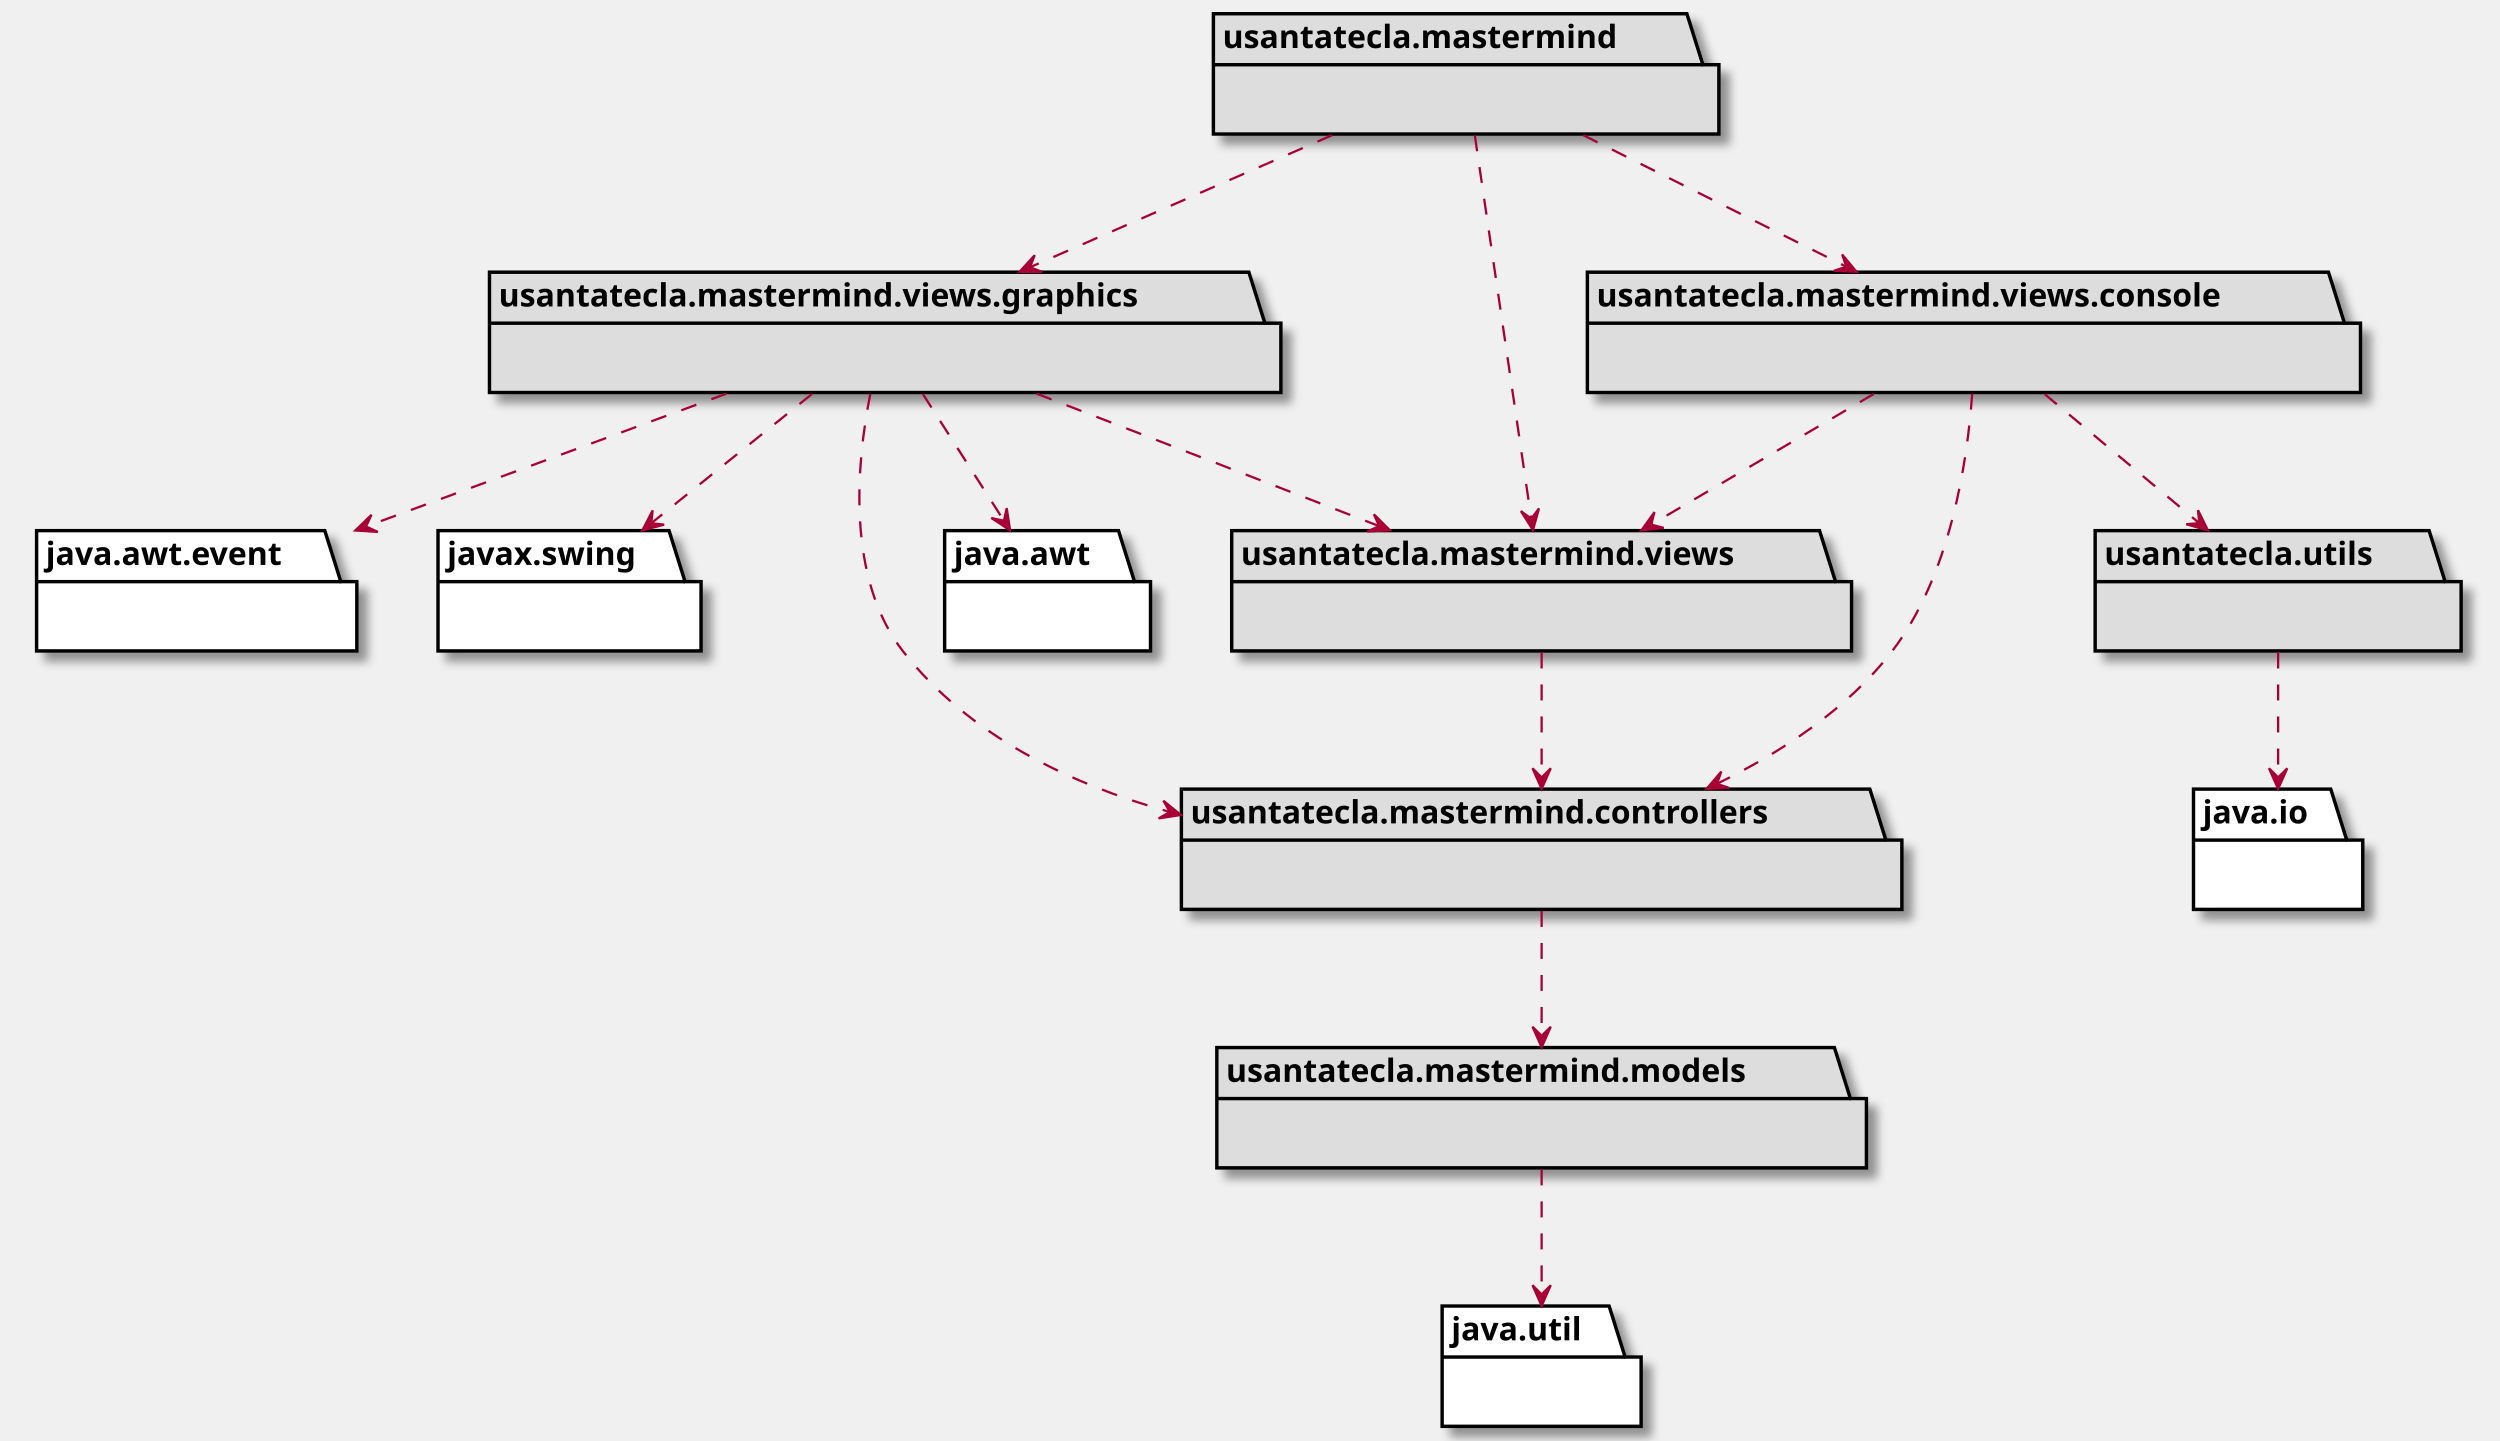
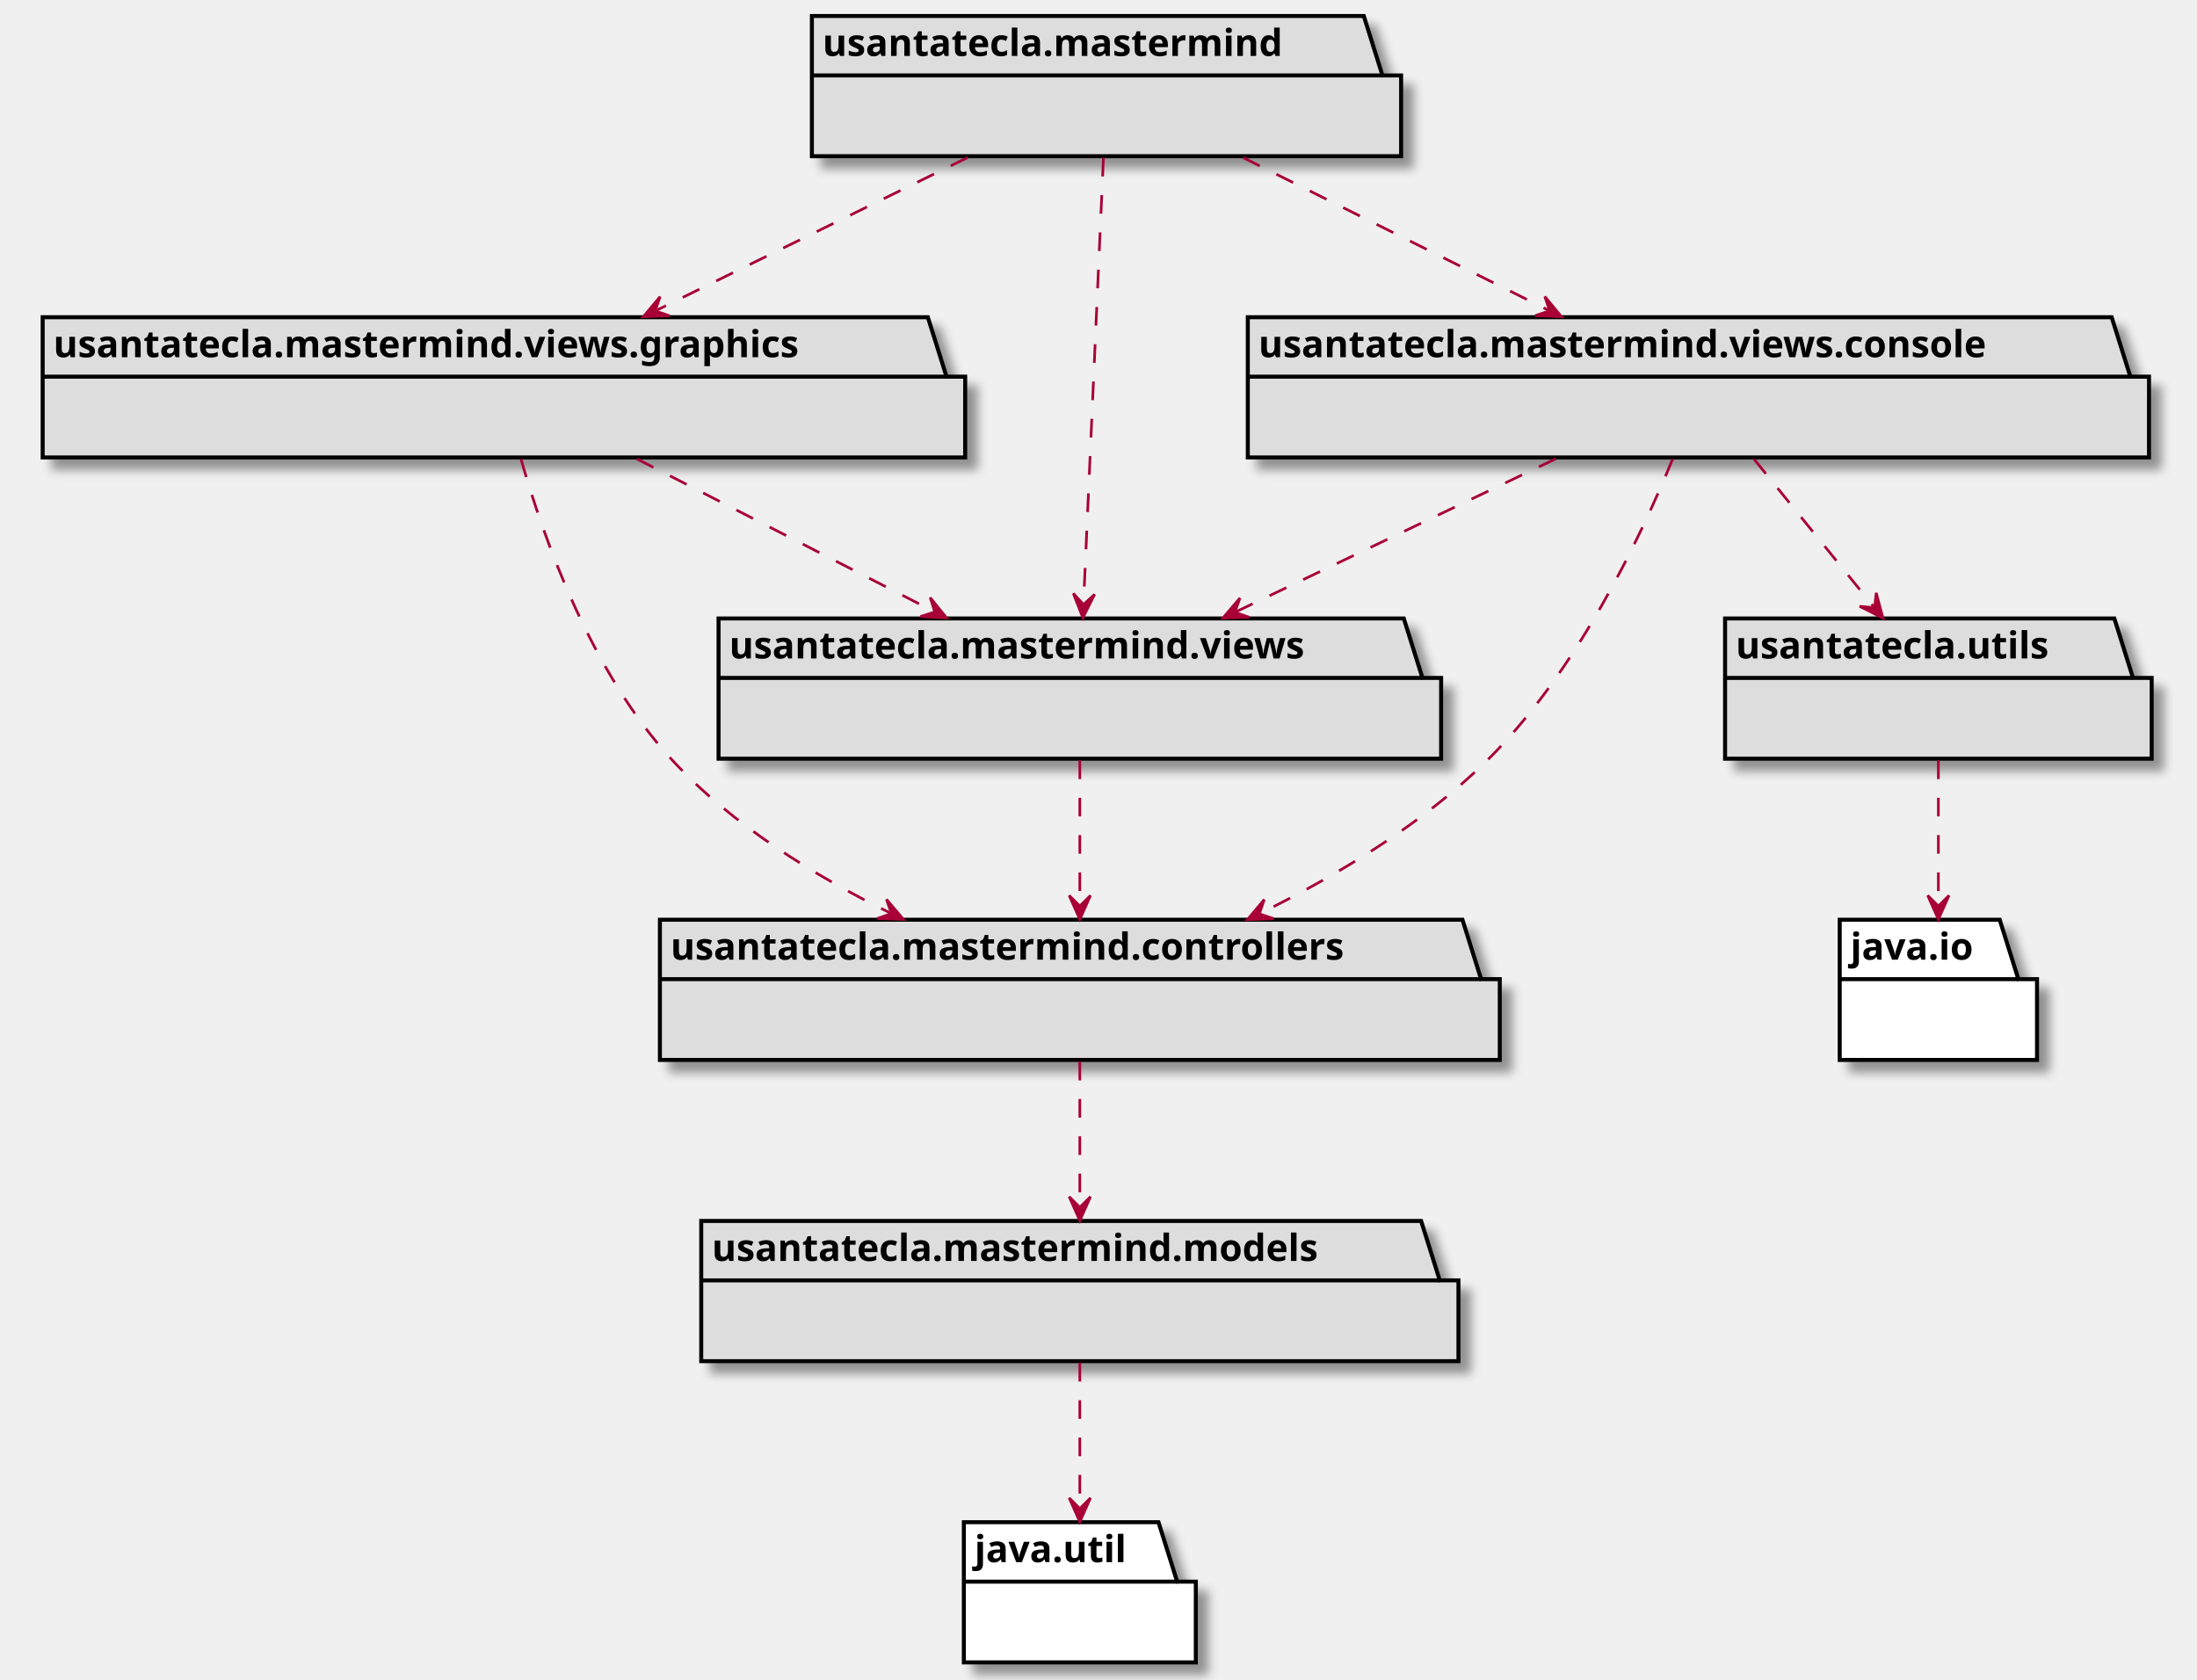
- <svg xmlns="http://www.w3.org/2000/svg" contentScriptType="application/ecmascript" contentStyleType="text/css" height="630px" preserveAspectRatio="none" style="width:1093px;height:630px;" version="1.1" viewBox="0 0 1093 630" width="1093px" zoomAndPan="magnify">
+ <svg xmlns="http://www.w3.org/2000/svg" contentScriptType="application/ecmascript" contentStyleType="text/css" height="630px" preserveAspectRatio="none" style="width:824px;height:630px;" version="1.1" viewBox="0 0 824 630" width="824px" zoomAndPan="magnify">
  <defs>
-     <filter height="300%" id="f4ttysu4wnqw6" width="300%" x="-1" y="-1">
+     <filter height="300%" id="fc3dl985u2cca" width="300%" x="-1" y="-1">
      <feGaussianBlur result="blurOut" stdDeviation="2.0" />
      <feColorMatrix in="blurOut" result="blurOut2" type="matrix" values="0 0 0 0 0 0 0 0 0 0 0 0 0 0 0 0 0 0 .4 0" />
      <feOffset dx="4.0" dy="4.0" in="blurOut2" result="blurOut3" />
      <feBlend in="SourceGraphic" in2="blurOut3" mode="normal" />
    </filter>
  </defs>
  <g>
-     <polygon fill="#DDDDDD" filter="url(#f4ttysu4wnqw6)" points="530.5,6,737.5,6,744.5,28.297,751.5,28.297,751.5,58.594,530.5,58.594,530.5,6" style="stroke:#000000;stroke-width:1.5;" />
-     <line style="stroke:#000000;stroke-width:1.5;" x1="530.5" x2="744.5" y1="28.297" y2="28.297" />
-     <text fill="#000000" font-family="sans-serif" font-size="14" font-weight="bold" lengthAdjust="spacingAndGlyphs" textLength="201" x="534.5" y="20.995">usantatecla.mastermind</text>
-     <polygon fill="#DDDDDD" filter="url(#f4ttysu4wnqw6)" points="532,458,802,458,809,480.297,816,480.297,816,510.594,532,510.594,532,458" style="stroke:#000000;stroke-width:1.5;" />
-     <line style="stroke:#000000;stroke-width:1.5;" x1="532" x2="809" y1="480.297" y2="480.297" />
-     <text fill="#000000" font-family="sans-serif" font-size="14" font-weight="bold" lengthAdjust="spacingAndGlyphs" textLength="264" x="536" y="472.995">usantatecla.mastermind.models</text>
-     <polygon fill="#FFFFFF" filter="url(#f4ttysu4wnqw6)" points="630.5,571,703.5,571,710.5,593.297,717.5,593.297,717.5,623.594,630.5,623.594,630.5,571" style="stroke:#000000;stroke-width:1.5;" />
-     <line style="stroke:#000000;stroke-width:1.5;" x1="630.5" x2="710.5" y1="593.297" y2="593.297" />
-     <text fill="#000000" font-family="sans-serif" font-size="14" font-weight="bold" lengthAdjust="spacingAndGlyphs" textLength="67" x="634.5" y="585.995">java.util</text>
-     <polygon fill="#DDDDDD" filter="url(#f4ttysu4wnqw6)" points="916,232,1062,232,1069,254.297,1076,254.297,1076,284.594,916,284.594,916,232" style="stroke:#000000;stroke-width:1.5;" />
-     <line style="stroke:#000000;stroke-width:1.5;" x1="916" x2="1069" y1="254.297" y2="254.297" />
-     <text fill="#000000" font-family="sans-serif" font-size="14" font-weight="bold" lengthAdjust="spacingAndGlyphs" textLength="140" x="920" y="246.995">usantatecla.utils</text>
-     <polygon fill="#FFFFFF" filter="url(#f4ttysu4wnqw6)" points="959,345,1019,345,1026,367.297,1033,367.297,1033,397.594,959,397.594,959,345" style="stroke:#000000;stroke-width:1.5;" />
-     <line style="stroke:#000000;stroke-width:1.5;" x1="959" x2="1026" y1="367.297" y2="367.297" />
-     <text fill="#000000" font-family="sans-serif" font-size="14" font-weight="bold" lengthAdjust="spacingAndGlyphs" textLength="54" x="963" y="359.995">java.io</text>
-     <polygon fill="#DDDDDD" filter="url(#f4ttysu4wnqw6)" points="538.5,232,795.5,232,802.5,254.297,809.5,254.297,809.5,284.594,538.5,284.594,538.5,232" style="stroke:#000000;stroke-width:1.5;" />
-     <line style="stroke:#000000;stroke-width:1.5;" x1="538.5" x2="802.5" y1="254.297" y2="254.297" />
-     <text fill="#000000" font-family="sans-serif" font-size="14" font-weight="bold" lengthAdjust="spacingAndGlyphs" textLength="251" x="542.5" y="246.995">usantatecla.mastermind.views</text>
-     <polygon fill="#DDDDDD" filter="url(#f4ttysu4wnqw6)" points="214,119,546,119,553,141.297,560,141.297,560,171.594,214,171.594,214,119" style="stroke:#000000;stroke-width:1.5;" />
-     <line style="stroke:#000000;stroke-width:1.5;" x1="214" x2="553" y1="141.297" y2="141.297" />
-     <text fill="#000000" font-family="sans-serif" font-size="14" font-weight="bold" lengthAdjust="spacingAndGlyphs" textLength="326" x="218" y="133.995">usantatecla.mastermind.views.graphics</text>
-     <polygon fill="#FFFFFF" filter="url(#f4ttysu4wnqw6)" points="413,232,489,232,496,254.297,503,254.297,503,284.594,413,284.594,413,232" style="stroke:#000000;stroke-width:1.5;" />
-     <line style="stroke:#000000;stroke-width:1.5;" x1="413" x2="496" y1="254.297" y2="254.297" />
-     <text fill="#000000" font-family="sans-serif" font-size="14" font-weight="bold" lengthAdjust="spacingAndGlyphs" textLength="70" x="417" y="246.995">java.awt</text>
-     <polygon fill="#FFFFFF" filter="url(#f4ttysu4wnqw6)" points="16,232,142,232,149,254.297,156,254.297,156,284.594,16,284.594,16,232" style="stroke:#000000;stroke-width:1.5;" />
-     <line style="stroke:#000000;stroke-width:1.5;" x1="16" x2="149" y1="254.297" y2="254.297" />
-     <text fill="#000000" font-family="sans-serif" font-size="14" font-weight="bold" lengthAdjust="spacingAndGlyphs" textLength="120" x="20" y="246.995">java.awt.event</text>
-     <polygon fill="#FFFFFF" filter="url(#f4ttysu4wnqw6)" points="191.5,232,292.5,232,299.5,254.297,306.5,254.297,306.5,284.594,191.5,284.594,191.5,232" style="stroke:#000000;stroke-width:1.5;" />
-     <line style="stroke:#000000;stroke-width:1.5;" x1="191.5" x2="299.5" y1="254.297" y2="254.297" />
-     <text fill="#000000" font-family="sans-serif" font-size="14" font-weight="bold" lengthAdjust="spacingAndGlyphs" textLength="95" x="195.5" y="246.995">javax.swing</text>
-     <polygon fill="#DDDDDD" filter="url(#f4ttysu4wnqw6)" points="694,119,1018,119,1025,141.297,1032,141.297,1032,171.594,694,171.594,694,119" style="stroke:#000000;stroke-width:1.5;" />
-     <line style="stroke:#000000;stroke-width:1.5;" x1="694" x2="1025" y1="141.297" y2="141.297" />
-     <text fill="#000000" font-family="sans-serif" font-size="14" font-weight="bold" lengthAdjust="spacingAndGlyphs" textLength="318" x="698" y="133.995">usantatecla.mastermind.views.console</text>
-     <polygon fill="#DDDDDD" filter="url(#f4ttysu4wnqw6)" points="516.5,345,817.5,345,824.5,367.297,831.5,367.297,831.5,397.594,516.5,397.594,516.5,345" style="stroke:#000000;stroke-width:1.5;" />
-     <line style="stroke:#000000;stroke-width:1.5;" x1="516.5" x2="824.5" y1="367.297" y2="367.297" />
-     <text fill="#000000" font-family="sans-serif" font-size="14" font-weight="bold" lengthAdjust="spacingAndGlyphs" textLength="295" x="520.5" y="359.995">usantatecla.mastermind.controllers</text>
-     <path codeLine="2" d="M644.786,59.196 C650.899,100.69 662.92,182.287 669.475,226.785 " fill="none" id="usantatecla.mastermind-to-usantatecla.mastermind.views" style="stroke:#A80036;stroke-width:1.0;stroke-dasharray:7.0,7.0;" />
-     <polygon fill="#A80036" points="670.208,231.76,672.854,222.273,669.479,226.813,664.939,223.439,670.208,231.76" style="stroke:#A80036;stroke-width:1.0;" />
-     <path codeLine="3" d="M692.21,59.105 C726.524,76.262 771.703,98.851 806.974,116.487 " fill="none" id="usantatecla.mastermind-to-usantatecla.mastermind.views.console" style="stroke:#A80036;stroke-width:1.0;stroke-dasharray:7.0,7.0;" />
-     <polygon fill="#A80036" points="811.664,118.832,805.402,111.23,807.192,116.597,801.825,118.386,811.664,118.832" style="stroke:#A80036;stroke-width:1.0;" />
-     <path codeLine="4" d="M582.408,59.105 C542.988,76.332 491.035,99.036 450.608,116.703 " fill="none" id="usantatecla.mastermind-to-usantatecla.mastermind.views.graphics" style="stroke:#A80036;stroke-width:1.0;stroke-dasharray:7.0,7.0;" />
-     <polygon fill="#A80036" points="445.736,118.832,455.585,118.892,450.317,116.829,452.38,111.562,445.736,118.832" style="stroke:#A80036;stroke-width:1.0;" />
-     <path d="M674,511.245 C674,527.496 674,548.58 674,565.714 " fill="none" id="usantatecla.mastermind.models-to-java.util" style="stroke:#A80036;stroke-width:1.0;stroke-dasharray:7.0,7.0;" />
-     <polygon fill="#A80036" points="674,570.895,678,561.895,674,565.895,670,561.895,674,570.895" style="stroke:#A80036;stroke-width:1.0;" />
-     <path d="M996,285.245 C996,301.496 996,322.579 996,339.714 " fill="none" id="usantatecla.utils-to-java.io" style="stroke:#A80036;stroke-width:1.0;stroke-dasharray:7.0,7.0;" />
-     <polygon fill="#A80036" points="996,344.895,1000,335.895,996,339.895,992,335.895,996,344.895" style="stroke:#A80036;stroke-width:1.0;" />
-     <path d="M403.467,172.245 C414.041,188.776 427.814,210.308 438.873,227.597 " fill="none" id="usantatecla.mastermind.views.graphics-to-java.awt" style="stroke:#A80036;stroke-width:1.0;stroke-dasharray:7.0,7.0;" />
-     <polygon fill="#A80036" points="441.622,231.895,440.141,222.158,438.928,227.683,433.402,226.469,441.622,231.895" style="stroke:#A80036;stroke-width:1.0;" />
-     <path d="M317.567,172.105 C270.484,189.468 208.313,212.395 160.246,230.12 " fill="none" id="usantatecla.mastermind.views.graphics-to-java.awt.event" style="stroke:#A80036;stroke-width:1.0;stroke-dasharray:7.0,7.0;" />
-     <polygon fill="#A80036" points="155.344,231.928,165.172,232.567,160.035,230.198,162.404,225.061,155.344,231.928" style="stroke:#A80036;stroke-width:1.0;" />
-     <path d="M453.204,172.105 C498.017,189.437 557.165,212.313 602.962,230.026 " fill="none" id="usantatecla.mastermind.views.graphics-to-usantatecla.mastermind.views" style="stroke:#A80036;stroke-width:1.0;stroke-dasharray:7.0,7.0;" />
-     <polygon fill="#A80036" points="607.633,231.832,600.681,224.856,602.969,230.029,597.796,232.317,607.633,231.832" style="stroke:#A80036;stroke-width:1.0;" />
-     <path d="M354.993,172.245 C334.005,189.126 306.534,211.223 284.818,228.69 " fill="none" id="usantatecla.mastermind.views.graphics-to-javax.swing" style="stroke:#A80036;stroke-width:1.0;stroke-dasharray:7.0,7.0;" />
-     <polygon fill="#A80036" points="280.833,231.895,290.353,229.372,284.729,228.762,285.34,223.138,280.833,231.895" style="stroke:#A80036;stroke-width:1.0;" />
-     <path d="M819.165,172.245 C790.062,189.336 751.859,211.773 721.948,229.34 " fill="none" id="usantatecla.mastermind.views.console-to-usantatecla.mastermind.views" style="stroke:#A80036;stroke-width:1.0;stroke-dasharray:7.0,7.0;" />
-     <polygon fill="#A80036" points="717.598,231.895,727.384,230.787,721.91,229.363,723.334,223.889,717.598,231.895" style="stroke:#A80036;stroke-width:1.0;" />
-     <path d="M893.847,172.245 C914.075,189.126 940.55,211.223 961.48,228.69 " fill="none" id="usantatecla.mastermind.views.console-to-usantatecla.utils" style="stroke:#A80036;stroke-width:1.0;stroke-dasharray:7.0,7.0;" />
-     <polygon fill="#A80036" points="965.32,231.895,960.974,223.057,961.482,228.691,955.847,229.198,965.32,231.895" style="stroke:#A80036;stroke-width:1.0;" />
-     <path d="M674,398.245 C674,414.496 674,435.579 674,452.714 " fill="none" id="usantatecla.mastermind.controllers-to-usantatecla.mastermind.models" style="stroke:#A80036;stroke-width:1.0;stroke-dasharray:7.0,7.0;" />
-     <polygon fill="#A80036" points="674,457.895,678,448.895,674,452.895,670,448.895,674,457.895" style="stroke:#A80036;stroke-width:1.0;" />
-     <path d="M862.246,172.103 C860.135,202.057 852.668,251.773 827,285 C807.569,310.154 778.521,329.015 750.94,342.532 " fill="none" id="usantatecla.mastermind.views.console-to-usantatecla.mastermind.controllers" style="stroke:#A80036;stroke-width:1.0;stroke-dasharray:7.0,7.0;" />
-     <polygon fill="#A80036" points="746.17,344.824,756.014,344.53,750.677,342.658,752.549,337.32,746.17,344.824" style="stroke:#A80036;stroke-width:1.0;" />
-     <path d="M380.488,172.253 C374.457,202.583 369.791,252.889 395,285 C423.523,321.333 467.121,342.631 511.436,354.994 " fill="none" id="usantatecla.mastermind.views.graphics-to-usantatecla.mastermind.controllers" style="stroke:#A80036;stroke-width:1.0;stroke-dasharray:7.0,7.0;" />
-     <polygon fill="#A80036" points="516.282,356.311,508.646,350.091,511.457,355,506.548,357.811,516.282,356.311" style="stroke:#A80036;stroke-width:1.0;" />
-     <path d="M674,285.245 C674,301.496 674,322.579 674,339.714 " fill="none" id="usantatecla.mastermind.views-to-usantatecla.mastermind.controllers" style="stroke:#A80036;stroke-width:1.0;stroke-dasharray:7.0,7.0;" />
-     <polygon fill="#A80036" points="674,344.895,678,335.895,674,339.895,670,335.895,674,344.895" style="stroke:#A80036;stroke-width:1.0;" />
+     <polygon fill="#DDDDDD" filter="url(#fc3dl985u2cca)" points="304.5,6,511.5,6,518.5,28.297,525.5,28.297,525.5,58.594,304.5,58.594,304.5,6" style="stroke:#000000;stroke-width:1.5;" />
+     <line style="stroke:#000000;stroke-width:1.5;" x1="304.5" x2="518.5" y1="28.297" y2="28.297" />
+     <text fill="#000000" font-family="sans-serif" font-size="14" font-weight="bold" lengthAdjust="spacingAndGlyphs" textLength="201" x="308.5" y="20.995">usantatecla.mastermind</text>
+     <polygon fill="#DDDDDD" filter="url(#fc3dl985u2cca)" points="263,458,533,458,540,480.297,547,480.297,547,510.594,263,510.594,263,458" style="stroke:#000000;stroke-width:1.5;" />
+     <line style="stroke:#000000;stroke-width:1.5;" x1="263" x2="540" y1="480.297" y2="480.297" />
+     <text fill="#000000" font-family="sans-serif" font-size="14" font-weight="bold" lengthAdjust="spacingAndGlyphs" textLength="264" x="267" y="472.995">usantatecla.mastermind.models</text>
+     <polygon fill="#FFFFFF" filter="url(#fc3dl985u2cca)" points="361.5,571,434.5,571,441.5,593.297,448.5,593.297,448.5,623.594,361.5,623.594,361.5,571" style="stroke:#000000;stroke-width:1.5;" />
+     <line style="stroke:#000000;stroke-width:1.5;" x1="361.5" x2="441.5" y1="593.297" y2="593.297" />
+     <text fill="#000000" font-family="sans-serif" font-size="14" font-weight="bold" lengthAdjust="spacingAndGlyphs" textLength="67" x="365.5" y="585.995">java.util</text>
+     <polygon fill="#DDDDDD" filter="url(#fc3dl985u2cca)" points="647,232,793,232,800,254.297,807,254.297,807,284.594,647,284.594,647,232" style="stroke:#000000;stroke-width:1.5;" />
+     <line style="stroke:#000000;stroke-width:1.5;" x1="647" x2="800" y1="254.297" y2="254.297" />
+     <text fill="#000000" font-family="sans-serif" font-size="14" font-weight="bold" lengthAdjust="spacingAndGlyphs" textLength="140" x="651" y="246.995">usantatecla.utils</text>
+     <polygon fill="#FFFFFF" filter="url(#fc3dl985u2cca)" points="690,345,750,345,757,367.297,764,367.297,764,397.594,690,397.594,690,345" style="stroke:#000000;stroke-width:1.5;" />
+     <line style="stroke:#000000;stroke-width:1.5;" x1="690" x2="757" y1="367.297" y2="367.297" />
+     <text fill="#000000" font-family="sans-serif" font-size="14" font-weight="bold" lengthAdjust="spacingAndGlyphs" textLength="54" x="694" y="359.995">java.io</text>
+     <polygon fill="#DDDDDD" filter="url(#fc3dl985u2cca)" points="269.5,232,526.5,232,533.5,254.297,540.5,254.297,540.5,284.594,269.5,284.594,269.5,232" style="stroke:#000000;stroke-width:1.5;" />
+     <line style="stroke:#000000;stroke-width:1.5;" x1="269.5" x2="533.5" y1="254.297" y2="254.297" />
+     <text fill="#000000" font-family="sans-serif" font-size="14" font-weight="bold" lengthAdjust="spacingAndGlyphs" textLength="251" x="273.5" y="246.995">usantatecla.mastermind.views</text>
+     <polygon fill="#DDDDDD" filter="url(#fc3dl985u2cca)" points="16,119,348,119,355,141.297,362,141.297,362,171.594,16,171.594,16,119" style="stroke:#000000;stroke-width:1.5;" />
+     <line style="stroke:#000000;stroke-width:1.5;" x1="16" x2="355" y1="141.297" y2="141.297" />
+     <text fill="#000000" font-family="sans-serif" font-size="14" font-weight="bold" lengthAdjust="spacingAndGlyphs" textLength="326" x="20" y="133.995">usantatecla.mastermind.views.graphics</text>
+     <polygon fill="#DDDDDD" filter="url(#fc3dl985u2cca)" points="468,119,792,119,799,141.297,806,141.297,806,171.594,468,171.594,468,119" style="stroke:#000000;stroke-width:1.5;" />
+     <line style="stroke:#000000;stroke-width:1.5;" x1="468" x2="799" y1="141.297" y2="141.297" />
+     <text fill="#000000" font-family="sans-serif" font-size="14" font-weight="bold" lengthAdjust="spacingAndGlyphs" textLength="318" x="472" y="133.995">usantatecla.mastermind.views.console</text>
+     <polygon fill="#DDDDDD" filter="url(#fc3dl985u2cca)" points="247.5,345,548.5,345,555.5,367.297,562.5,367.297,562.5,397.594,247.5,397.594,247.5,345" style="stroke:#000000;stroke-width:1.5;" />
+     <line style="stroke:#000000;stroke-width:1.5;" x1="247.5" x2="555.5" y1="367.297" y2="367.297" />
+     <text fill="#000000" font-family="sans-serif" font-size="14" font-weight="bold" lengthAdjust="spacingAndGlyphs" textLength="295" x="251.5" y="359.995">usantatecla.mastermind.controllers</text>
+     <path codeLine="2" d="M413.853,59.196 C412.004,100.606 408.372,181.957 406.383,226.514 " fill="none" id="usantatecla.mastermind-to-usantatecla.mastermind.views" style="stroke:#A80036;stroke-width:1.0;stroke-dasharray:7.0,7.0;" />
+     <polygon fill="#A80036" points="406.149,231.76,410.546,222.947,406.372,226.765,402.554,222.591,406.149,231.76" style="stroke:#A80036;stroke-width:1.0;" />
+     <path codeLine="3" d="M466.21,59.105 C500.524,76.262 545.703,98.851 580.974,116.487 " fill="none" id="usantatecla.mastermind-to-usantatecla.mastermind.views.console" style="stroke:#A80036;stroke-width:1.0;stroke-dasharray:7.0,7.0;" />
+     <polygon fill="#A80036" points="585.664,118.832,579.402,111.23,581.192,116.597,575.825,118.386,585.664,118.832" style="stroke:#A80036;stroke-width:1.0;" />
+     <path codeLine="4" d="M362.867,59.105 C327.935,76.262 281.942,98.851 246.035,116.487 " fill="none" id="usantatecla.mastermind-to-usantatecla.mastermind.views.graphics" style="stroke:#A80036;stroke-width:1.0;stroke-dasharray:7.0,7.0;" />
+     <polygon fill="#A80036" points="241.261,118.832,251.103,118.454,245.749,116.627,247.575,111.274,241.261,118.832" style="stroke:#A80036;stroke-width:1.0;" />
+     <path d="M405,511.245 C405,527.496 405,548.58 405,565.714 " fill="none" id="usantatecla.mastermind.models-to-java.util" style="stroke:#A80036;stroke-width:1.0;stroke-dasharray:7.0,7.0;" />
+     <polygon fill="#A80036" points="405,570.895,409,561.895,405,565.895,401,561.895,405,570.895" style="stroke:#A80036;stroke-width:1.0;" />
+     <path d="M727,285.245 C727,301.496 727,322.579 727,339.714 " fill="none" id="usantatecla.utils-to-java.io" style="stroke:#A80036;stroke-width:1.0;stroke-dasharray:7.0,7.0;" />
+     <polygon fill="#A80036" points="727,344.895,731,335.895,727,339.895,723,335.895,727,344.895" style="stroke:#A80036;stroke-width:1.0;" />
+     <path d="M238.826,172.105 C272.212,189.262 316.17,211.851 350.489,229.487 " fill="none" id="usantatecla.mastermind.views.graphics-to-usantatecla.mastermind.views" style="stroke:#A80036;stroke-width:1.0;stroke-dasharray:7.0,7.0;" />
+     <polygon fill="#A80036" points="355.051,231.832,348.875,224.16,350.604,229.546,345.218,231.275,355.051,231.832" style="stroke:#A80036;stroke-width:1.0;" />
+     <path d="M583.483,172.105 C547.624,189.262 500.41,211.851 463.549,229.487 " fill="none" id="usantatecla.mastermind.views.console-to-usantatecla.mastermind.views" style="stroke:#A80036;stroke-width:1.0;stroke-dasharray:7.0,7.0;" />
+     <polygon fill="#A80036" points="458.649,231.832,468.494,231.555,463.159,229.673,465.04,224.339,458.649,231.832" style="stroke:#A80036;stroke-width:1.0;" />
+     <path d="M657.874,172.245 C671.278,188.776 688.736,210.308 702.754,227.597 " fill="none" id="usantatecla.mastermind.views.console-to-usantatecla.utils" style="stroke:#A80036;stroke-width:1.0;stroke-dasharray:7.0,7.0;" />
+     <polygon fill="#A80036" points="706.239,231.895,703.677,222.385,703.09,228.011,697.463,227.424,706.239,231.895" style="stroke:#A80036;stroke-width:1.0;" />
+     <path d="M405,398.245 C405,414.496 405,435.579 405,452.714 " fill="none" id="usantatecla.mastermind.controllers-to-usantatecla.mastermind.models" style="stroke:#A80036;stroke-width:1.0;stroke-dasharray:7.0,7.0;" />
+     <polygon fill="#A80036" points="405,457.895,409,448.895,405,452.895,401,448.895,405,457.895" style="stroke:#A80036;stroke-width:1.0;" />
+     <path d="M627.341,172.204 C615.011,202.256 591.225,252.066 558,285 C533.692,309.096 501.207,328.523 472.424,342.733 " fill="none" id="usantatecla.mastermind.views.console-to-usantatecla.mastermind.controllers" style="stroke:#A80036;stroke-width:1.0;stroke-dasharray:7.0,7.0;" />
+     <polygon fill="#A80036" points="467.838,344.969,477.681,344.62,472.332,342.778,474.174,337.429,467.838,344.969" style="stroke:#A80036;stroke-width:1.0;" />
+     <path d="M195.407,172.235 C203.994,202.316 221.765,252.155 252,285 C274.594,309.544 305.897,328.747 334.306,342.682 " fill="none" id="usantatecla.mastermind.views.graphics-to-usantatecla.mastermind.controllers" style="stroke:#A80036;stroke-width:1.0;stroke-dasharray:7.0,7.0;" />
+     <polygon fill="#A80036" points="338.839,344.873,332.478,337.353,334.338,342.696,328.995,344.555,338.839,344.873" style="stroke:#A80036;stroke-width:1.0;" />
+     <path d="M405,285.245 C405,301.496 405,322.579 405,339.714 " fill="none" id="usantatecla.mastermind.views-to-usantatecla.mastermind.controllers" style="stroke:#A80036;stroke-width:1.0;stroke-dasharray:7.0,7.0;" />
+     <polygon fill="#A80036" points="405,344.895,409,335.895,405,339.895,401,335.895,405,344.895" style="stroke:#A80036;stroke-width:1.0;" />
  </g>
</svg>
